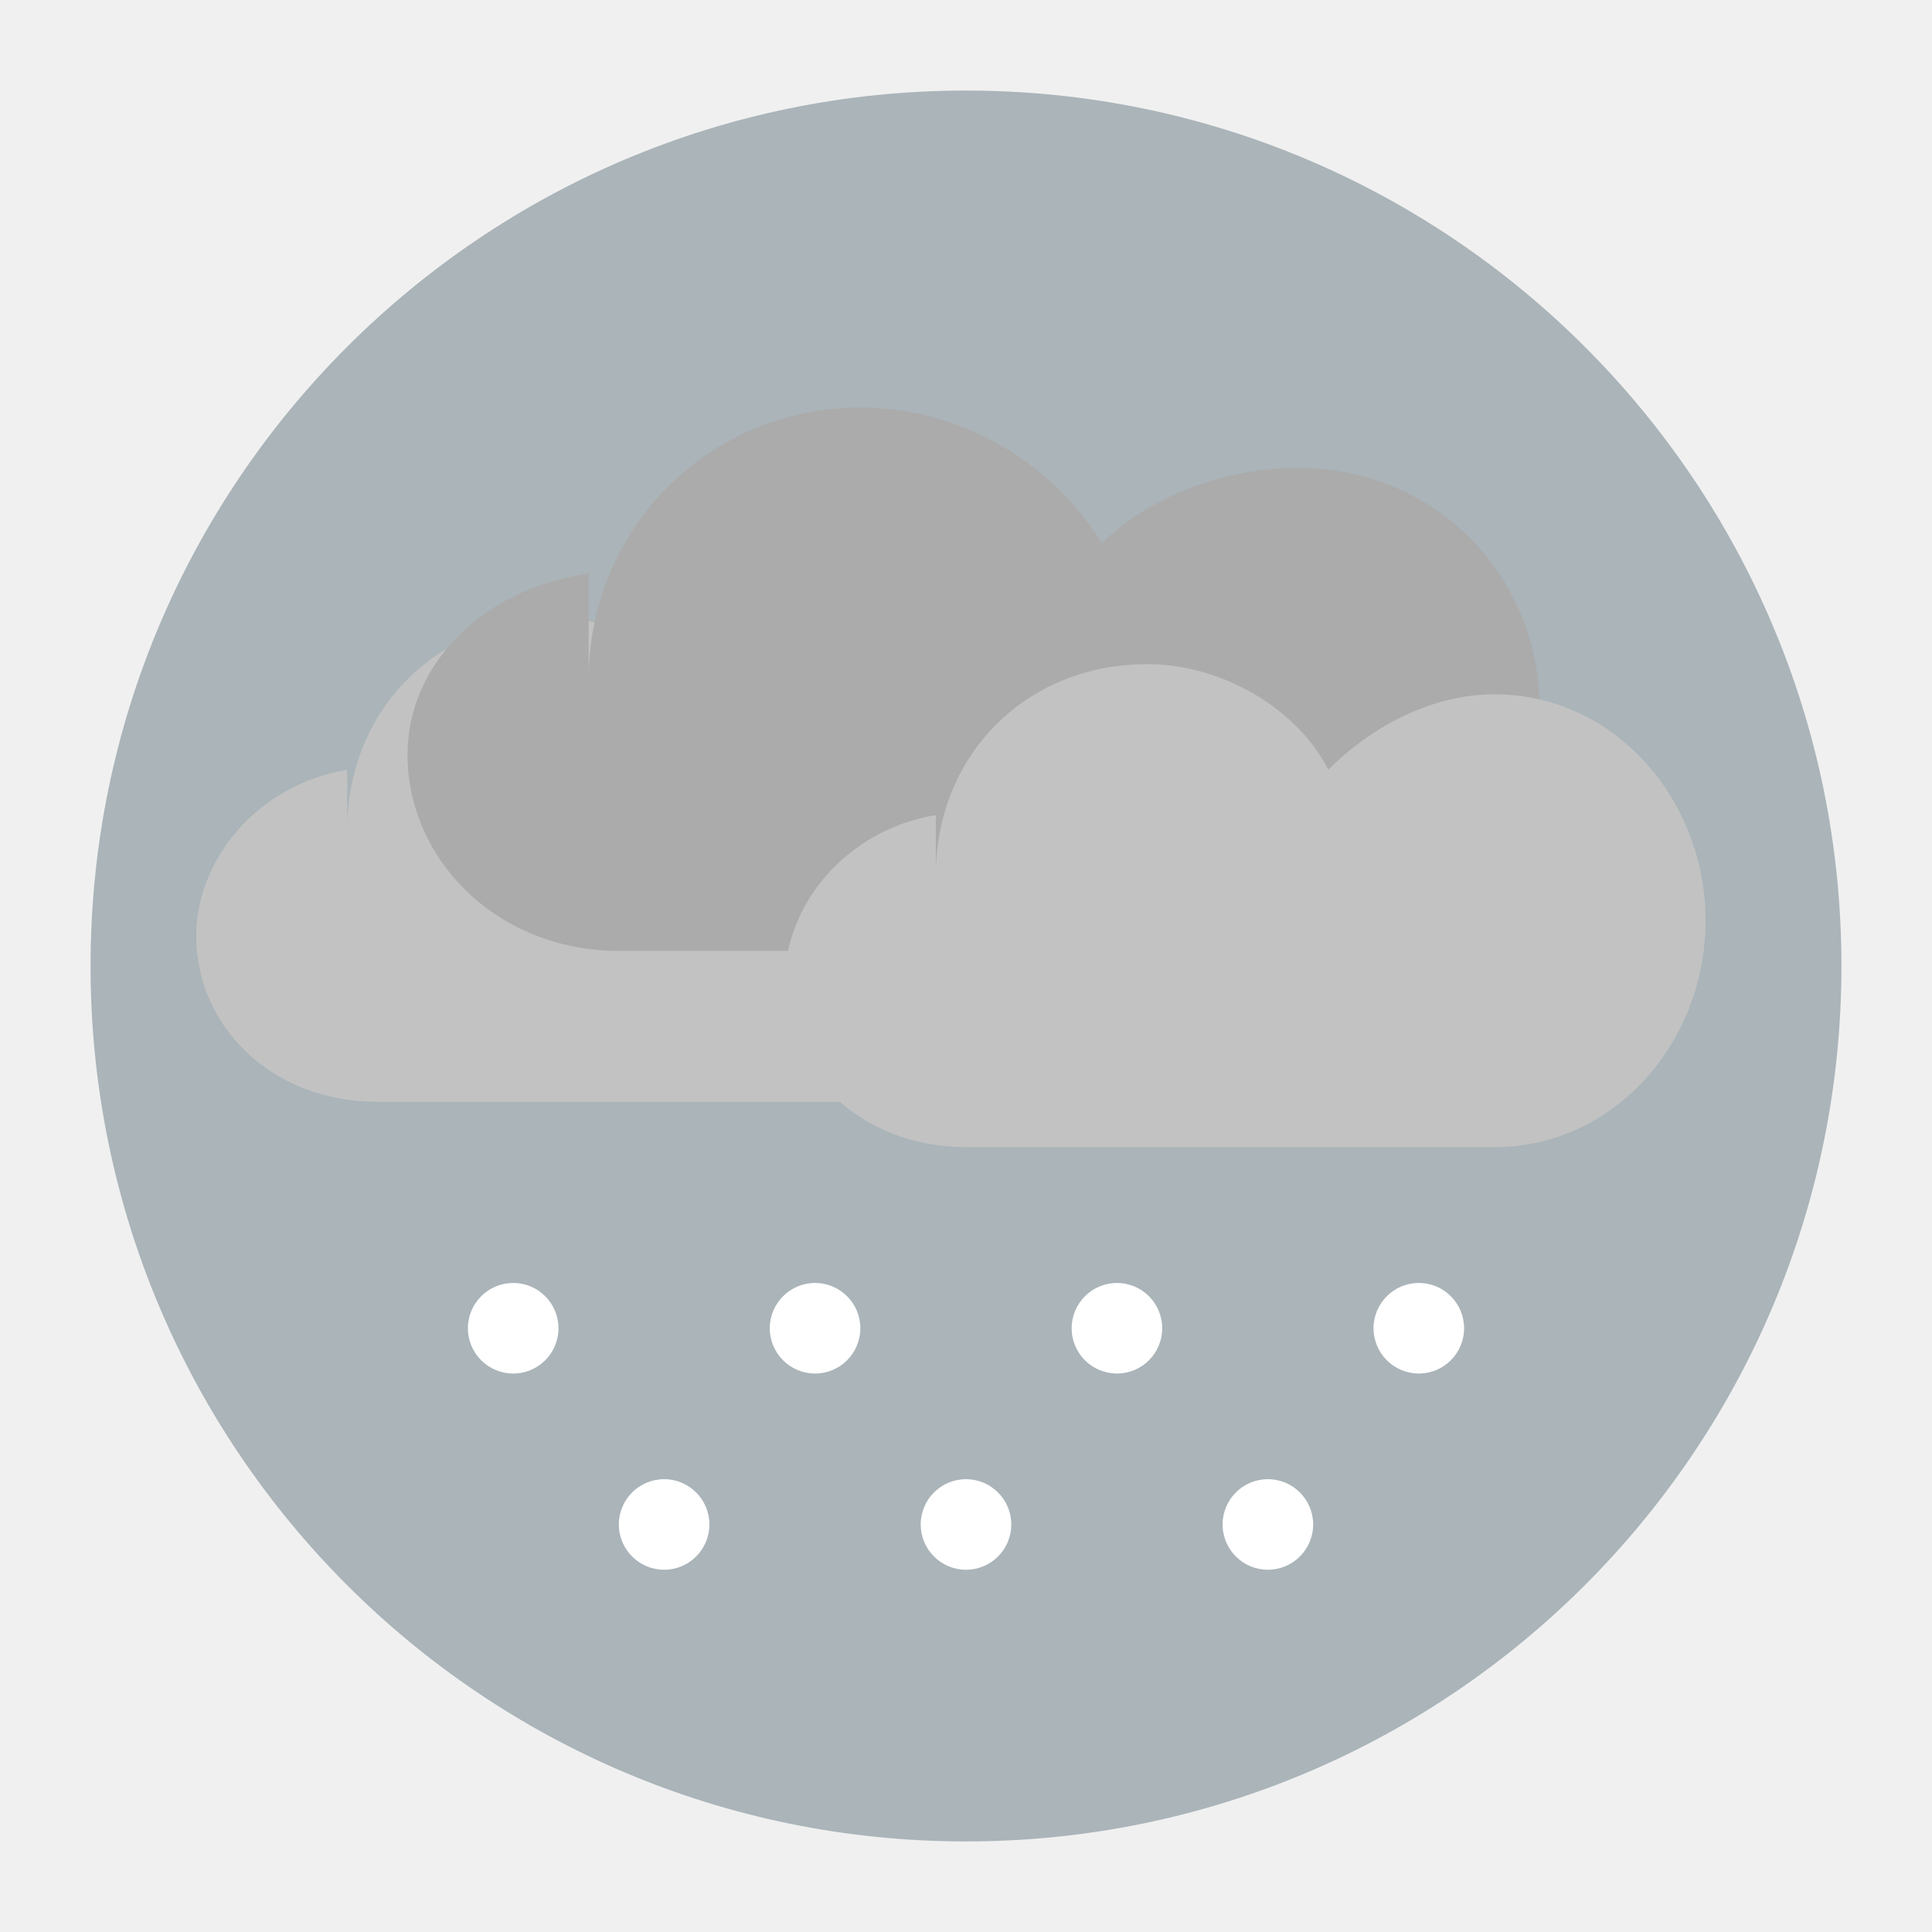
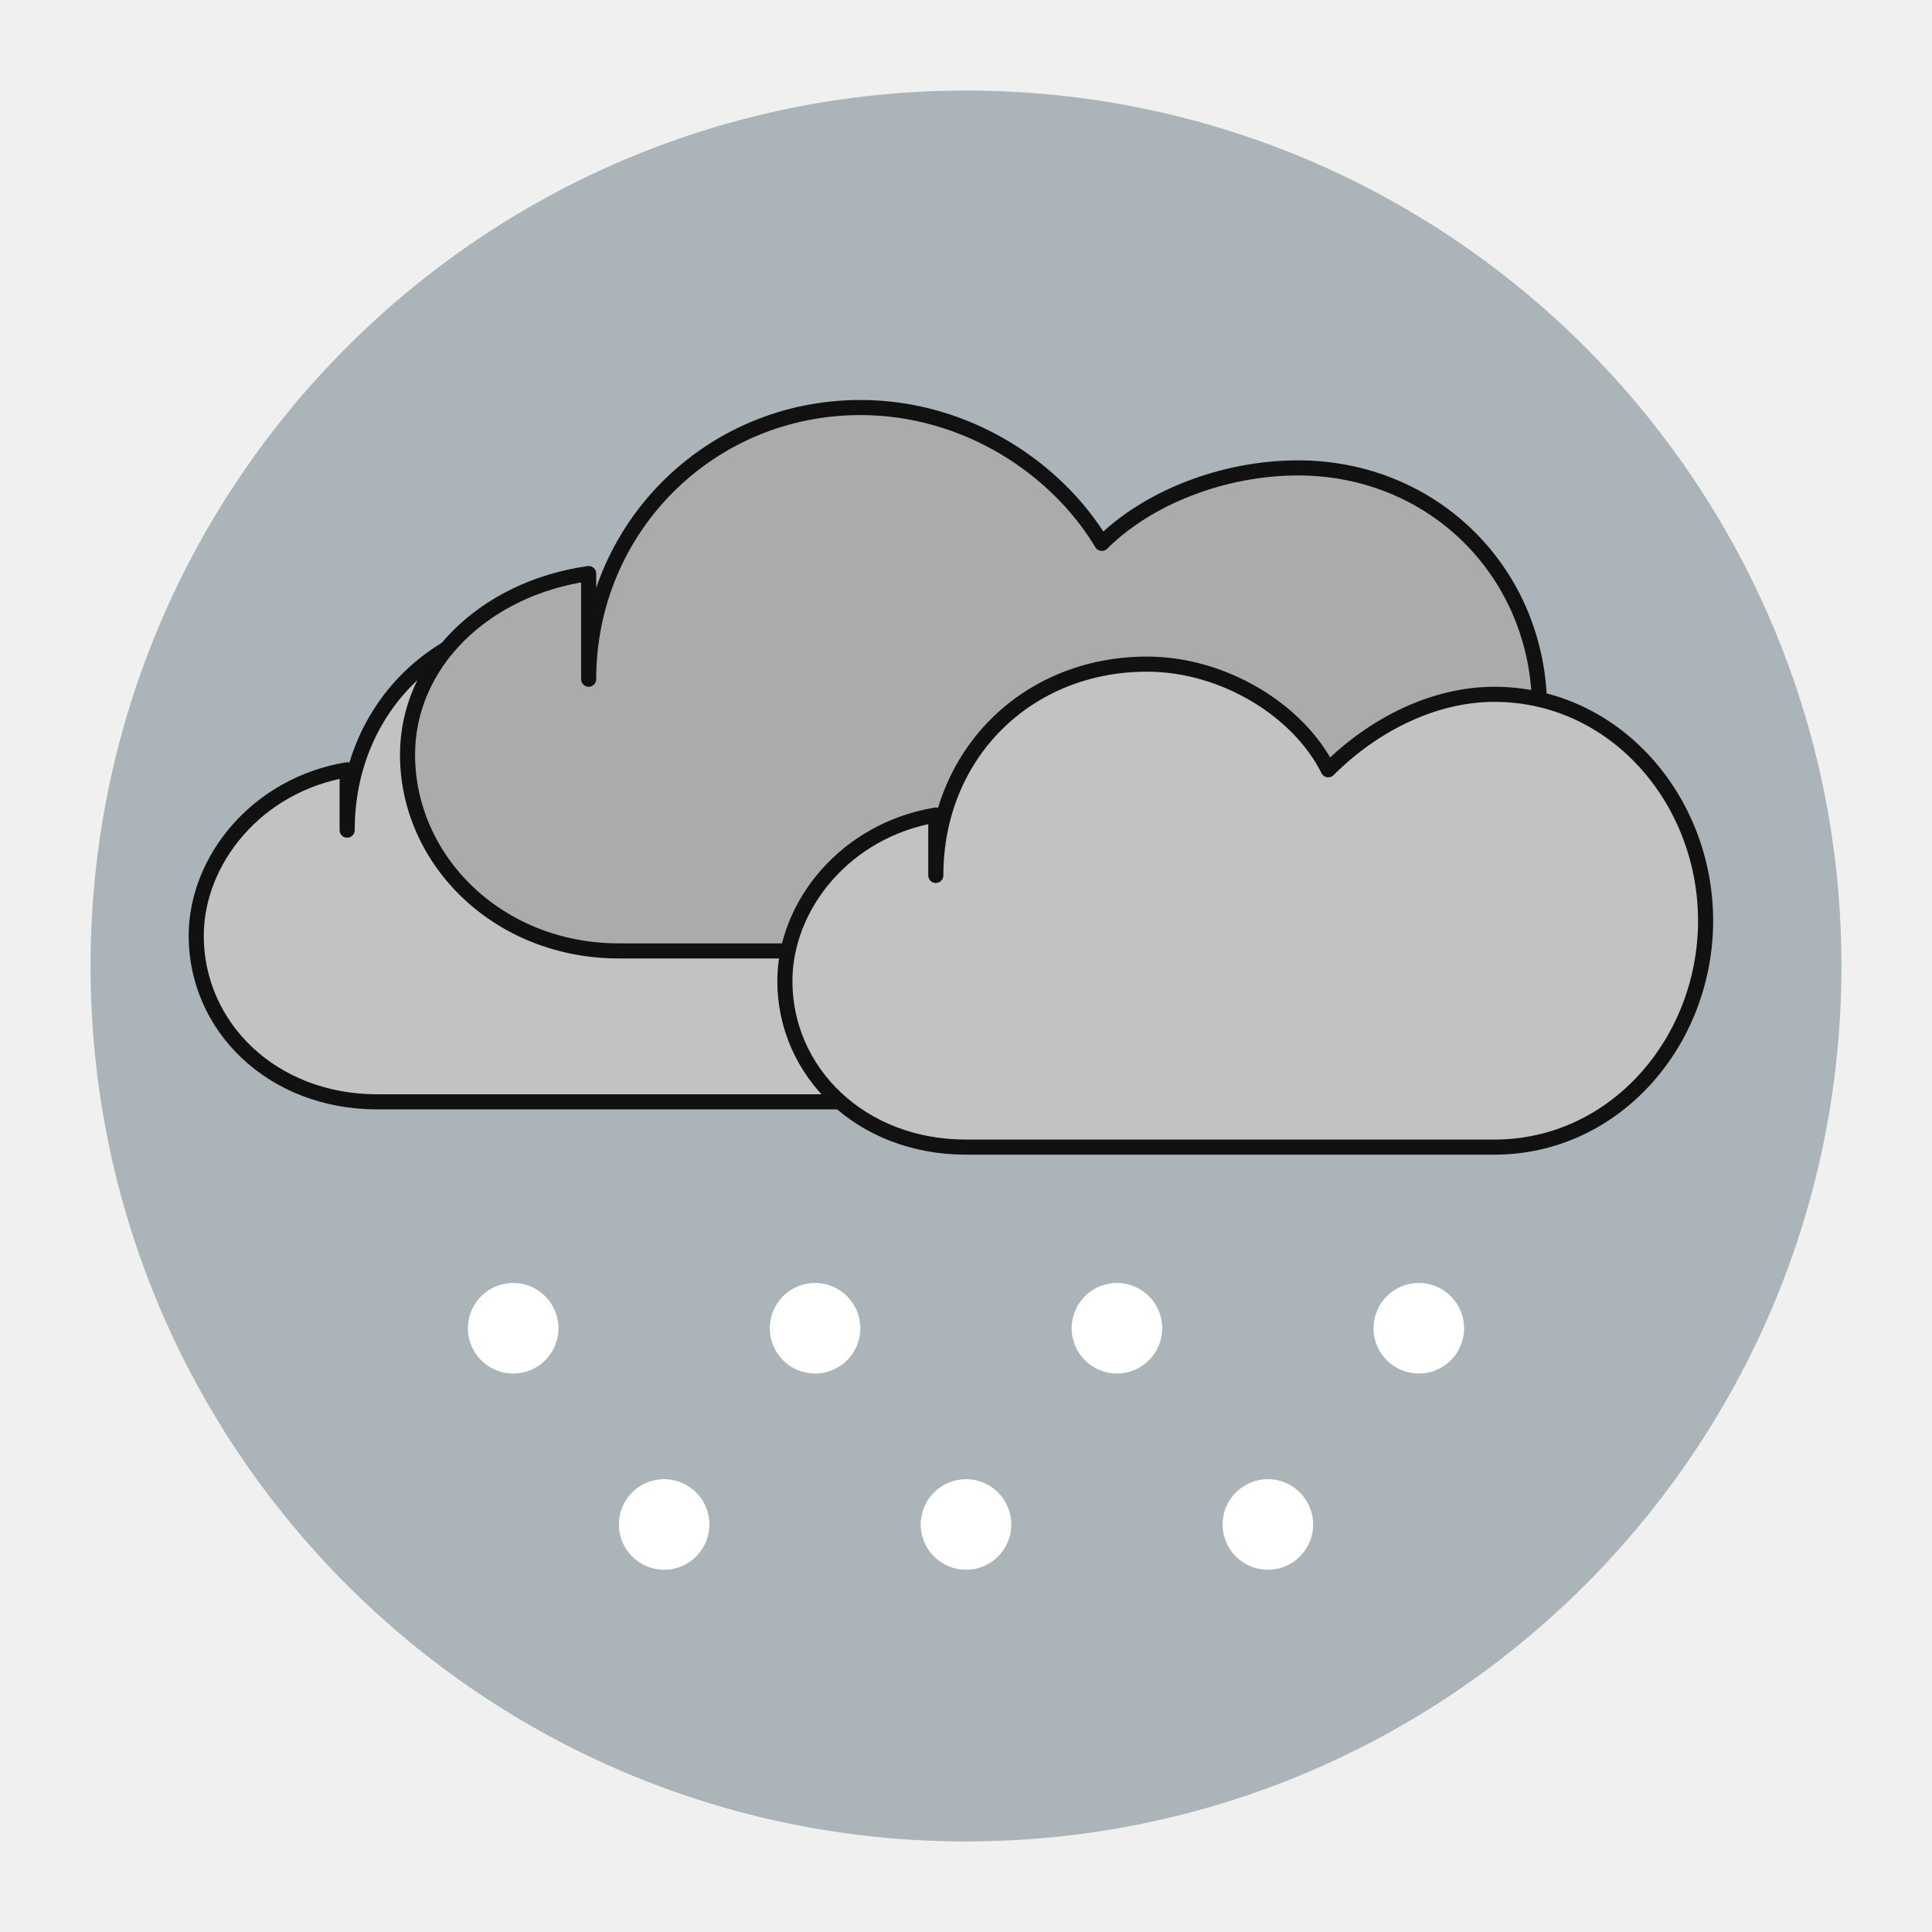
<svg xmlns="http://www.w3.org/2000/svg" viewBox="0 0 128 128" role="img" aria-labelledby="title">
  <circle cx="64" cy="64" r="58" fill="#aab4b9" />
  <g transform="translate(0 -8)">
-     <path d="M23 63c0-8 6-14 14-14 5 0 10 3 12 7 3-3 7-5 12-5 8 0 15 7 15 15s-7 15-15 15H25c-7 0-12-5-12-11 0-5 4-10 10-11z" fill="#c2c2c2" />
-     <path d="M39 53c0-10 8-18 18-18 7 0 13 4 16 9 3-3 8-5 13-5 9 0 16 7 16 16s-7 16-16 16H41c-8 0-14-6-14-13 0-6 5-11 12-12z" fill="#ababab" />
-     <path d="M62 66c0-8 6-14 14-14 5 0 10 3 12 7 3-3 7-5 11-5 8 0 14 7 14 15s-6 15-14 15H64c-7 0-12-5-12-11 0-5 4-10 10-11z" fill="#c2c2c2" />
+     <path d="M23 63c0-8 6-14 14-14 5 0 10 3 12 7 3-3 7-5 12-5 8 0 15 7 15 15s-7 15-15 15H25c-7 0-12-5-12-11 0-5 4-10 10-11z" fill="#c2c2c2" stroke="#111111" stroke-width="1" stroke-linejoin="round" />
+     <path d="M39 53c0-10 8-18 18-18 7 0 13 4 16 9 3-3 8-5 13-5 9 0 16 7 16 16s-7 16-16 16H41c-8 0-14-6-14-13 0-6 5-11 12-12z" fill="#ababab" stroke="#111111" stroke-width="1" stroke-linejoin="round" />
+     <path d="M62 66c0-8 6-14 14-14 5 0 10 3 12 7 3-3 7-5 11-5 8 0 14 7 14 15s-6 15-14 15H64c-7 0-12-5-12-11 0-5 4-10 10-11z" fill="#c2c2c2" stroke="#111111" stroke-width="1" stroke-linejoin="round" />
  </g>
  <g fill="#ffffff">
    <circle cx="34" cy="88" r="3" />
    <circle cx="54" cy="88" r="3" />
    <circle cx="74" cy="88" r="3" />
    <circle cx="94" cy="88" r="3" />
    <circle cx="44" cy="101" r="3" />
    <circle cx="64" cy="101" r="3" />
    <circle cx="84" cy="101" r="3" />
  </g>
</svg>
